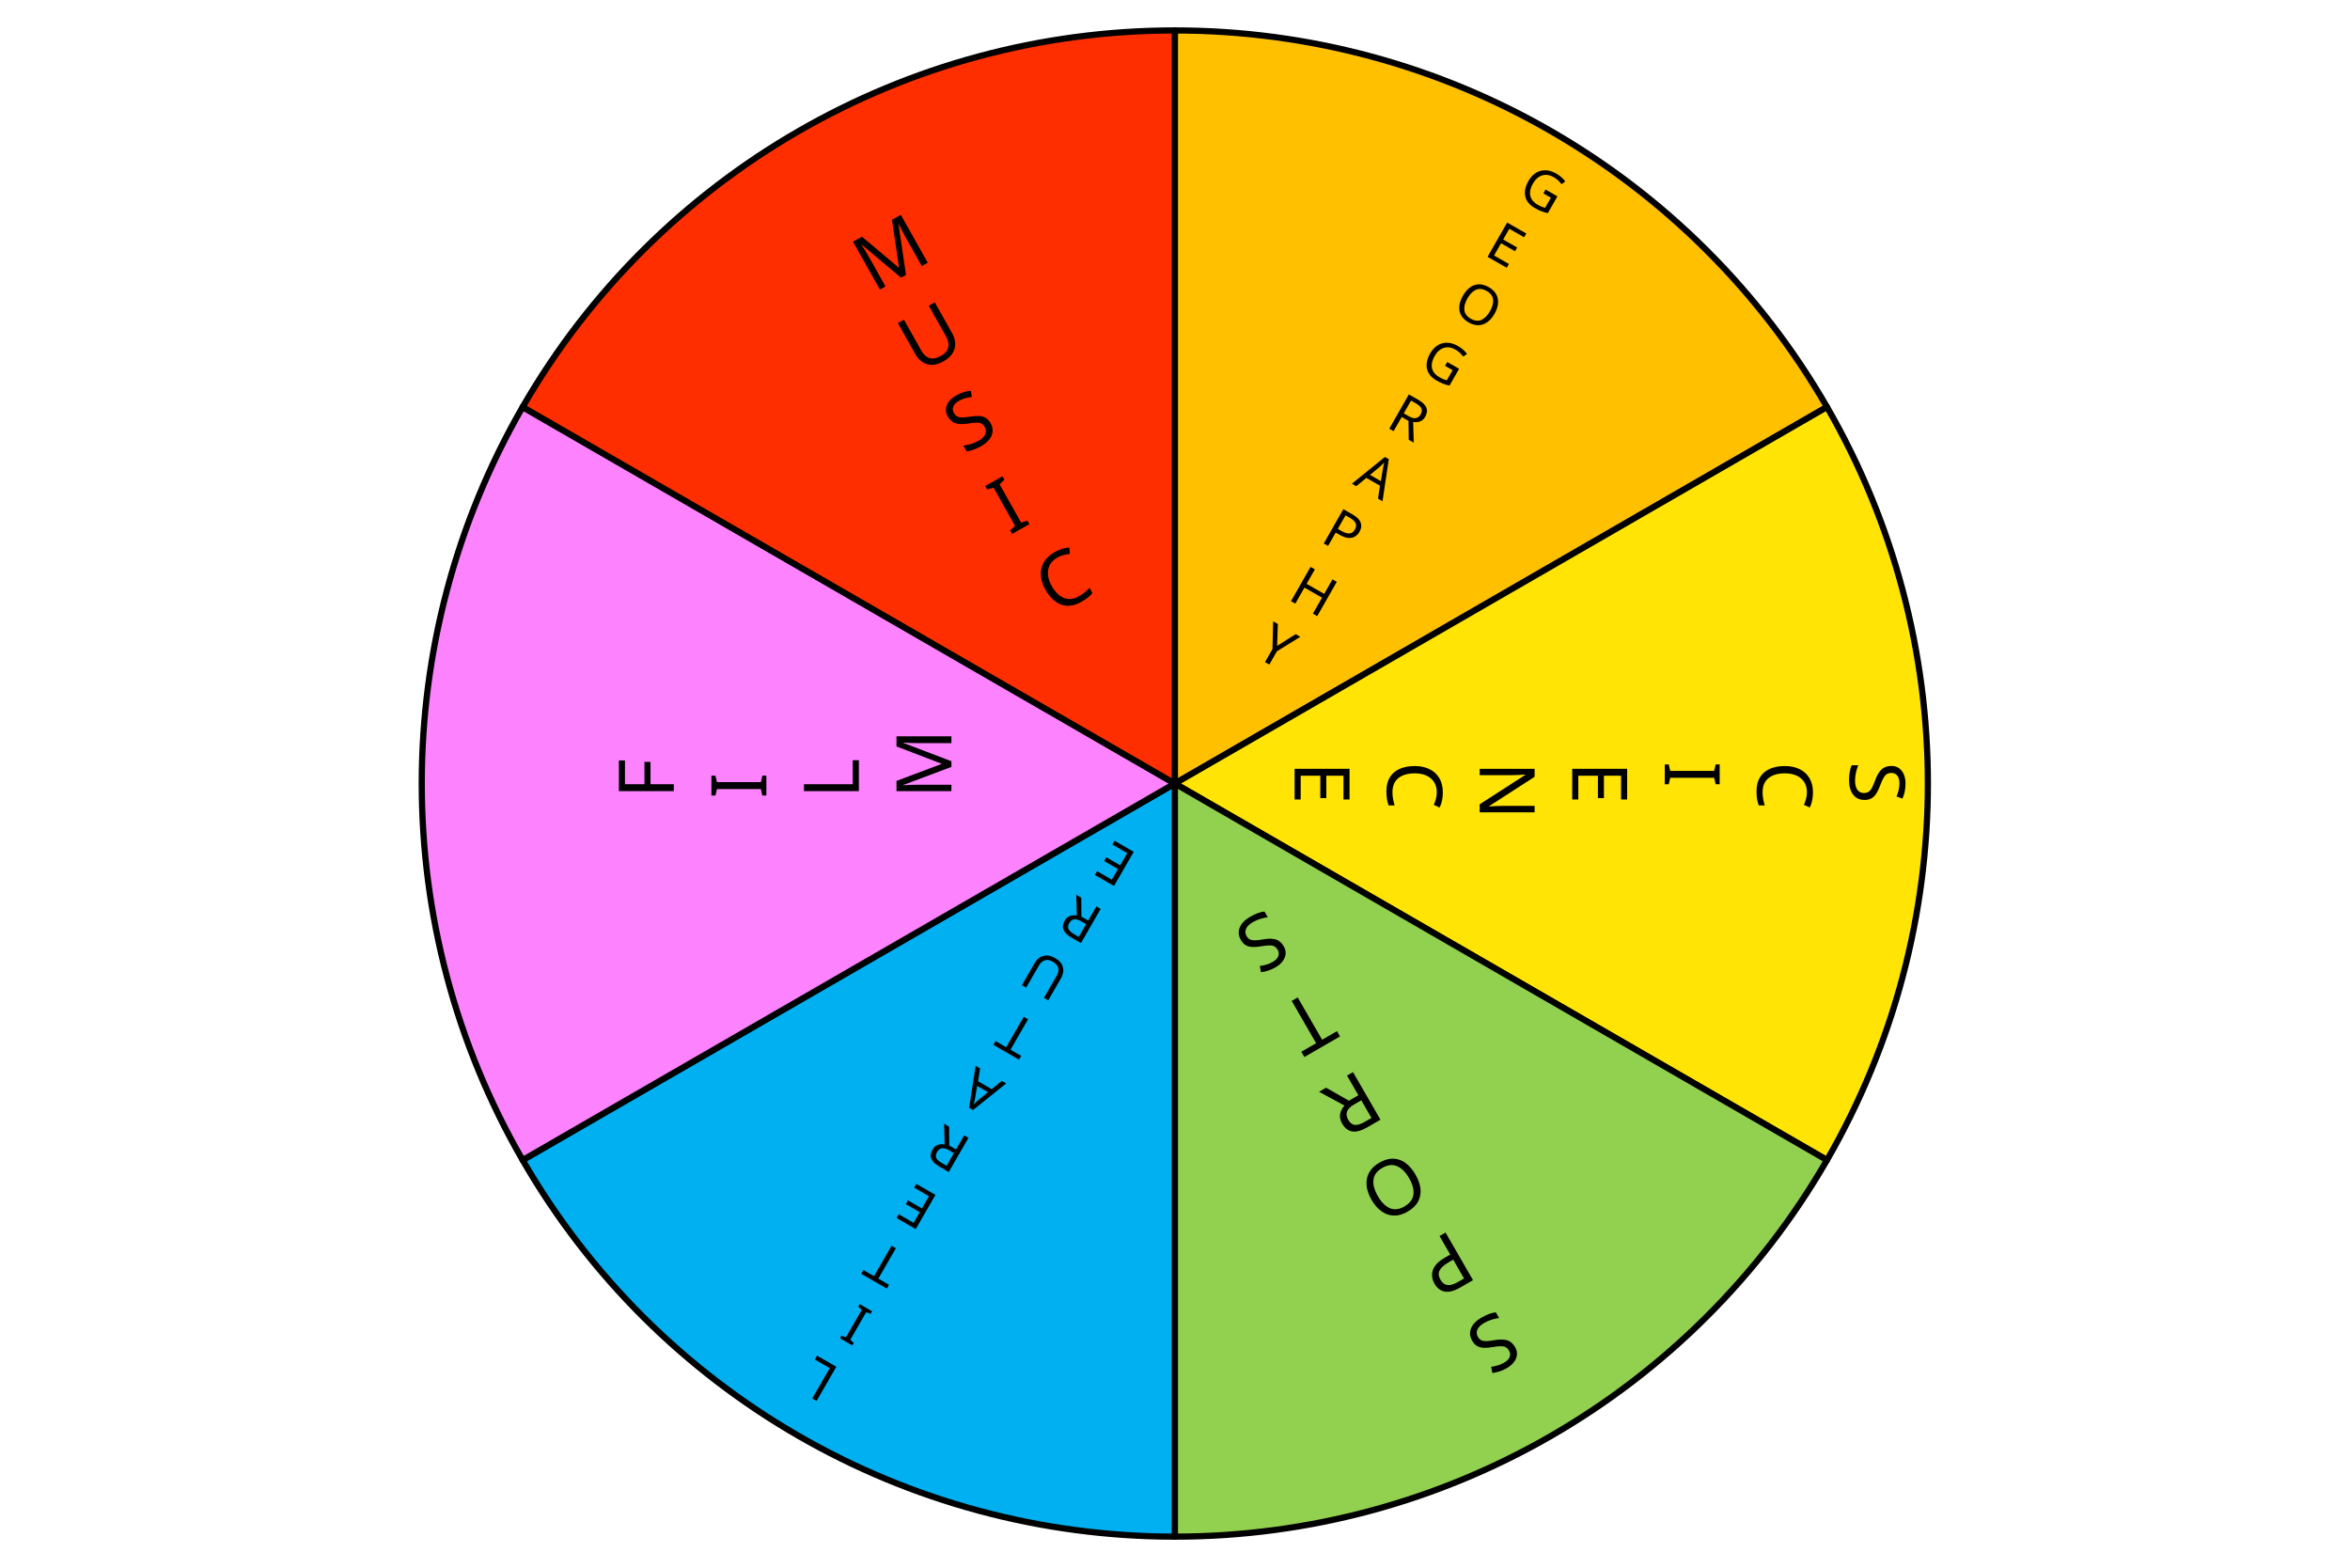
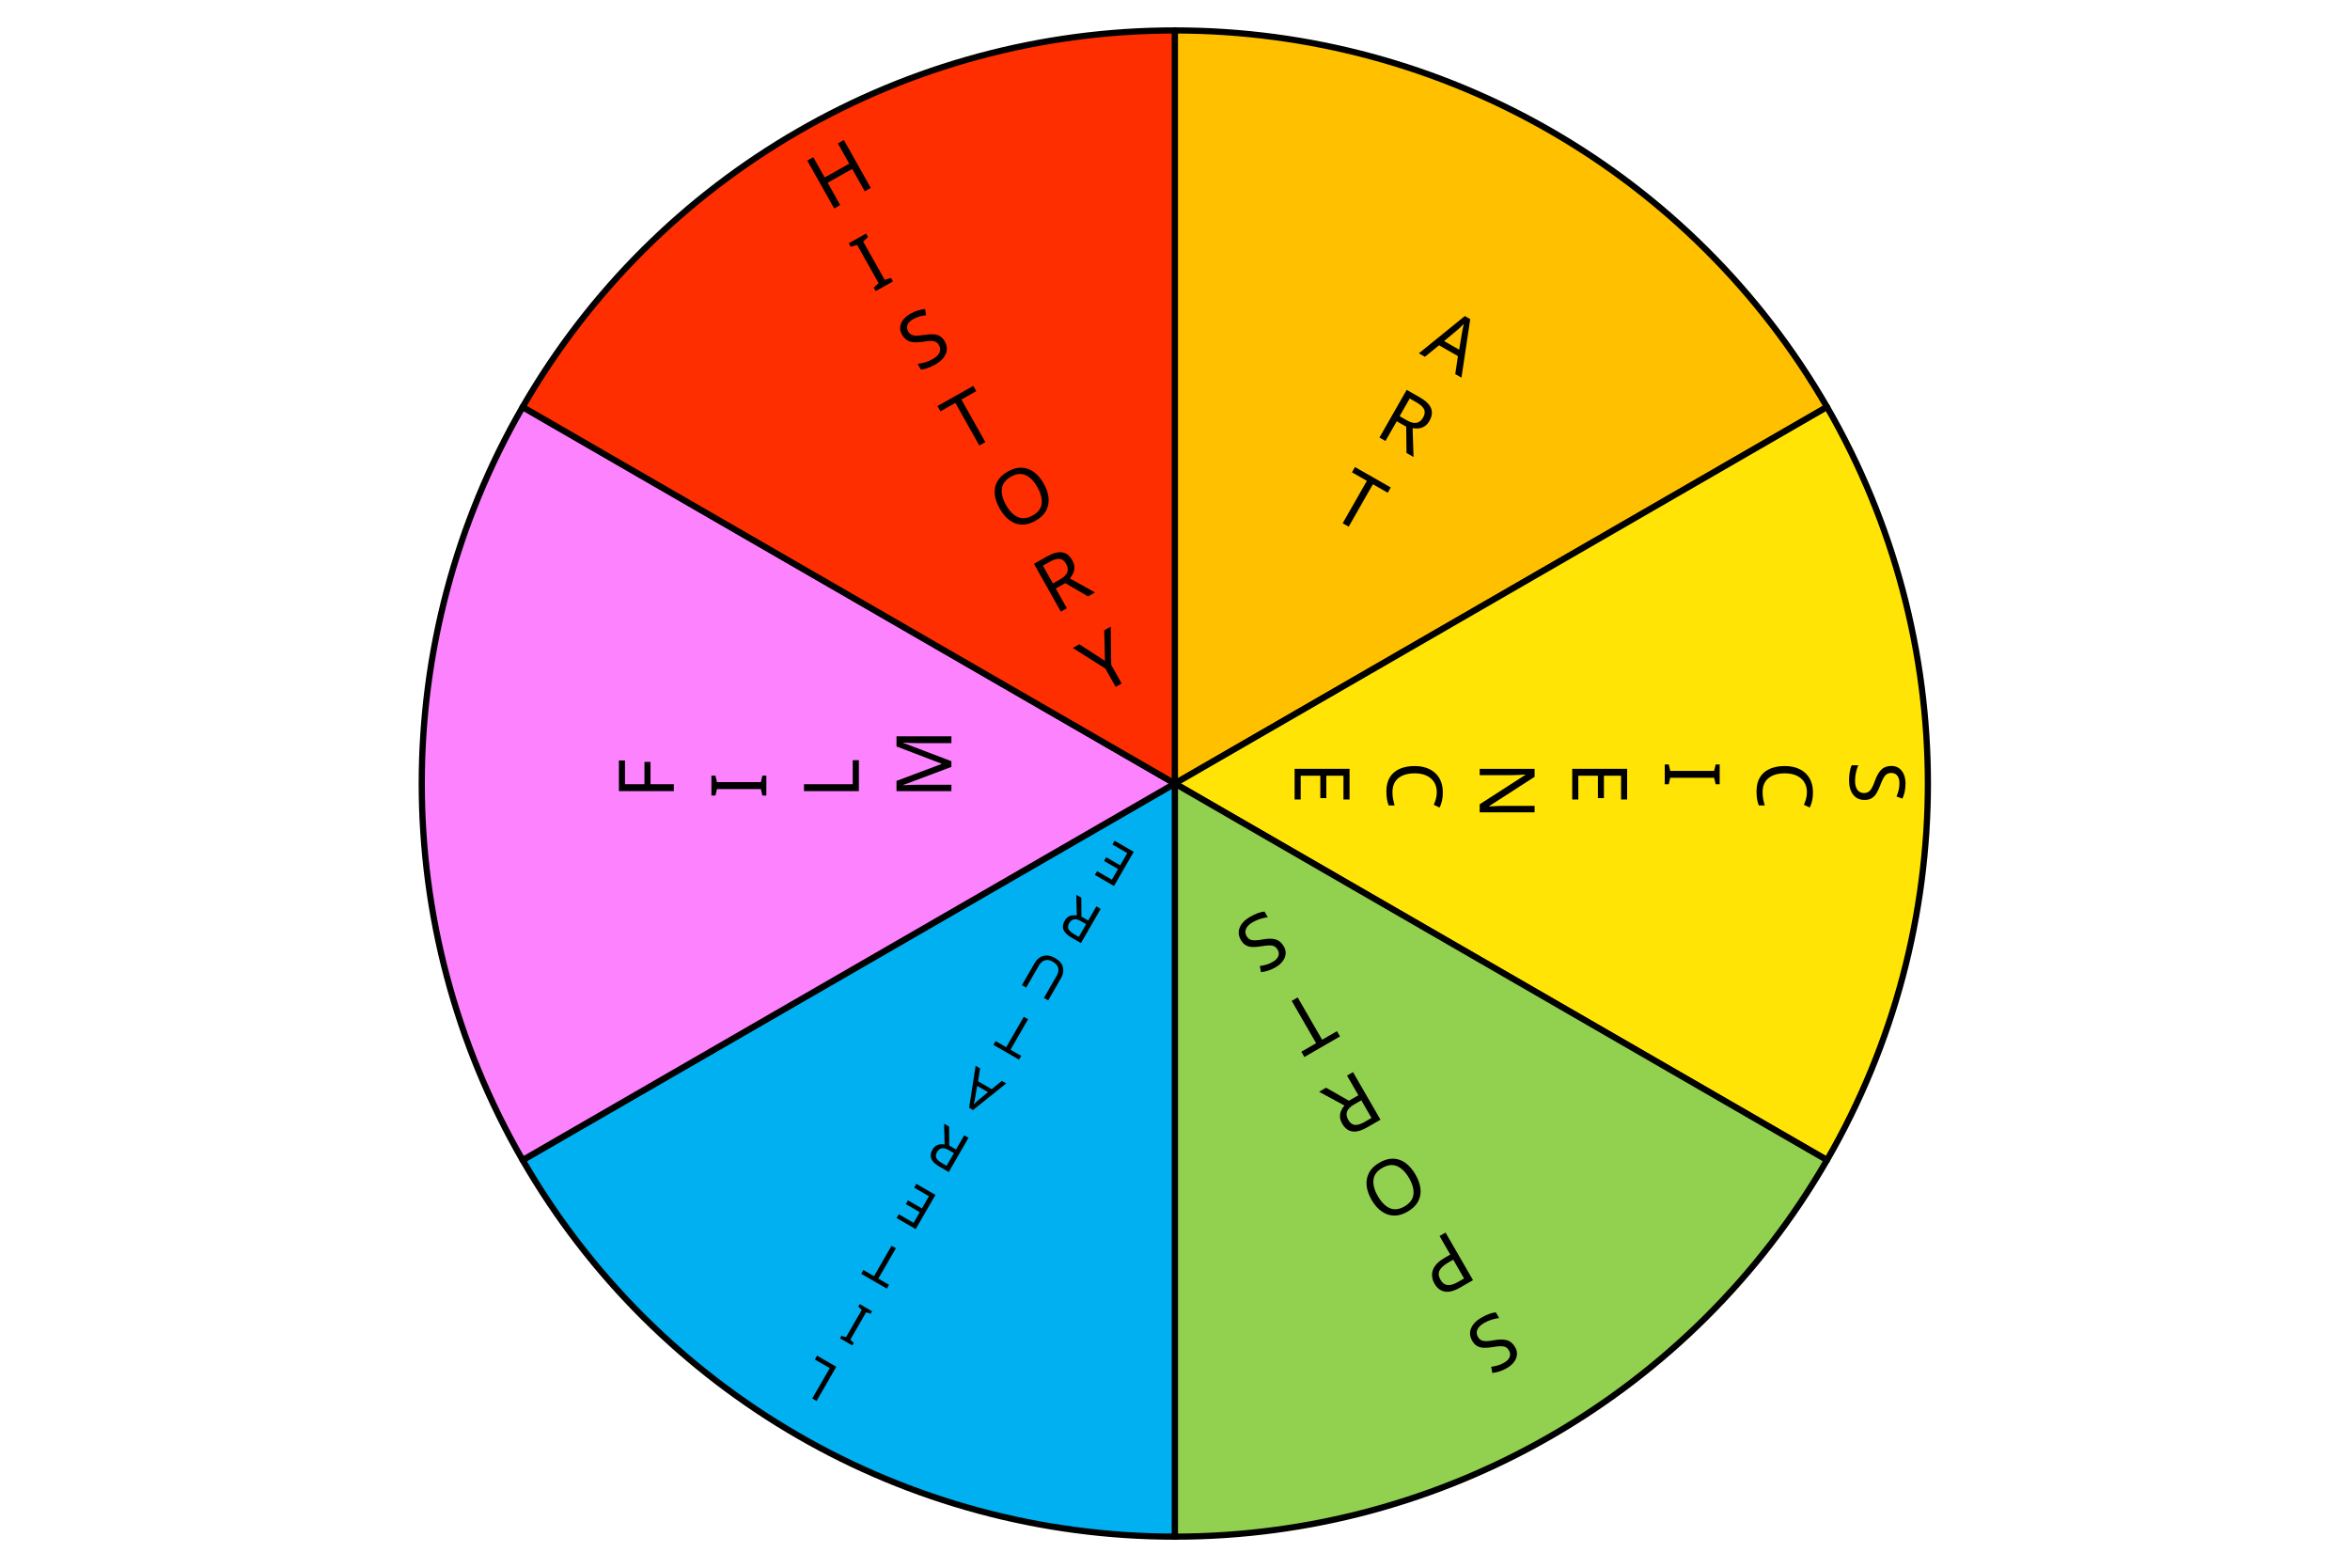
<svg xmlns="http://www.w3.org/2000/svg" width="3911" height="2608" overflow="hidden">
  <defs>
    <clipPath id="clip0">
      <rect x="1009" y="656" width="3911" height="2608" />
    </clipPath>
    <clipPath id="clip1">
      <rect x="1008" y="656" width="3911" height="2607" />
    </clipPath>
    <clipPath id="clip2">
      <rect x="1008" y="656" width="3911" height="2607" />
    </clipPath>
    <clipPath id="clip3">
      <rect x="1008" y="656" width="3911" height="2607" />
    </clipPath>
    <clipPath id="clip4">
      <rect x="1008" y="656" width="3911" height="2607" />
    </clipPath>
    <clipPath id="clip5">
      <rect x="1008" y="656" width="3911" height="2607" />
    </clipPath>
    <clipPath id="clip6">
      <rect x="1008" y="656" width="3911" height="2607" />
    </clipPath>
  </defs>
  <g clip-path="url(#clip0)" transform="translate(-1009 -656)">
    <g clip-path="url(#clip1)">
      <path d="M2964.19 706.654C3411.95 706.654 3825.69 945.529 4049.57 1333.3L2964.19 1959.94Z" stroke="#000000" stroke-width="10.312" stroke-linejoin="round" stroke-miterlimit="10" fill="#FFC000" fill-rule="evenodd" />
    </g>
    <g clip-path="url(#clip2)">
      <path d="M4049.57 1333.3C4273.45 1721.07 4273.45 2198.82 4049.57 2586.58L2964.19 1959.94Z" stroke="#000000" stroke-width="10.312" stroke-linejoin="round" stroke-miterlimit="10" fill="#FFE405" fill-rule="evenodd" />
    </g>
    <g clip-path="url(#clip3)">
      <path d="M4049.57 2586.58C3825.69 2974.35 3411.95 3213.23 2964.19 3213.23L2964.19 1959.94Z" stroke="#000000" stroke-width="10.312" stroke-linejoin="round" stroke-miterlimit="10" fill="#92D050" fill-rule="evenodd" />
    </g>
    <g clip-path="url(#clip4)">
      <path d="M2964.19 3213.23C2516.44 3213.23 2102.69 2974.35 1878.82 2586.58L2964.19 1959.94Z" stroke="#000000" stroke-width="10.312" stroke-linejoin="round" stroke-miterlimit="10" fill="#00B0F0" fill-rule="evenodd" />
    </g>
    <g clip-path="url(#clip5)">
      <path d="M1878.81 2586.58C1654.94 2198.82 1654.94 1721.07 1878.81 1333.3L2964.19 1959.94Z" stroke="#000000" stroke-width="10.312" stroke-linejoin="round" stroke-miterlimit="10" fill="#FC83FD" fill-rule="evenodd" />
    </g>
    <g clip-path="url(#clip6)">
      <path d="M1878.81 1333.3C2102.69 945.529 2516.44 706.654 2964.19 706.654L2964.19 1959.94Z" stroke="#000000" stroke-width="10.312" stroke-linejoin="round" stroke-miterlimit="10" fill="#FF2E01" fill-rule="evenodd" />
    </g>
-     <text font-family="VCR OSD Mono,VCR OSD Mono_MSFontService,sans-serif" font-weight="400" font-size="128" transform="matrix(0.87176 -0.489933 0.489933 0.87176 2462.64 1144)">M<tspan font-size="128" x="-0.367" y="154.653">U</tspan>
-       <tspan font-size="128" x="-0.244" y="308.434">S</tspan>
-       <tspan font-size="128" x="-0.121" y="462.215">I</tspan>
-       <tspan font-size="128" x="0.002" y="615.997">C</tspan>
+     <text font-family="VCR OSD Mono,VCR OSD Mono_MSFontService,sans-serif" font-weight="400" font-size="128" transform="matrix(0.87176 -0.489933 0.489933 0.87176 2386.45 1009)">H<tspan font-size="128" x="0.123" y="153.781">I</tspan>
+       <tspan font-size="128" x="0.246" y="307.562">S</tspan>
+       <tspan font-size="128" x="-0.121" y="462.215">T</tspan>
+       <tspan font-size="128" x="0.002" y="615.997">O</tspan>
+       <tspan font-size="128" x="0.125" y="769.778">R</tspan>
+       <tspan font-size="128" x="0.248" y="923.559">Y</tspan>
    </text>
-     <text font-family="VCR OSD Mono,VCR OSD Mono_MSFontService,sans-serif" font-weight="400" font-size="92" transform="matrix(0.868504 0.495682 -0.495682 0.868504 3531.48 983)">G<tspan font-size="92" x="0.23" y="110.403">E</tspan>
-       <tspan font-size="92" x="-0.035" y="219.938">O</tspan>
-       <tspan font-size="92" x="0.195" y="330.342">G</tspan>
-       <tspan font-size="92" x="-0.07" y="439.877">R</tspan>
-       <tspan font-size="92" x="0.16" y="550.28">A</tspan>
-       <tspan font-size="92" x="-0.105" y="659.815">P</tspan>
-       <tspan font-size="92" x="0.125" y="770.219">H</tspan>
-       <tspan font-size="92" x="-0.141" y="879.754">Y</tspan>
+     <text font-family="VCR OSD Mono,VCR OSD Mono_MSFontService,sans-serif" font-weight="400" font-size="128" transform="matrix(0.868504 0.495682 -0.495682 0.868504 3370.32 1244)">A<tspan font-size="128" x="0.124" y="154.217">R</tspan>
+       <tspan font-size="128" x="0.248" y="308.435">T</tspan>
    </text>
    <text font-family="VCR OSD Mono,VCR OSD Mono_MSFontService,sans-serif" font-weight="400" font-size="128" transform="matrix(-0.866025 0.5 -0.5 -0.866025 3502.53 2834)">S<tspan font-size="128" x="0.184" y="153.681">P</tspan>
      <tspan font-size="128" x="-0.132" y="308.229">O</tspan>
      <tspan font-size="128" x="0.052" y="461.91">R</tspan>
      <tspan font-size="128" x="0.236" y="615.591">T</tspan>
      <tspan font-size="128" x="-0.08" y="770.139">S</tspan>
    </text>
    <text font-family="VCR OSD Mono,VCR OSD Mono_MSFontService,sans-serif" font-weight="400" font-size="92" transform="matrix(-0.866025 -0.5 0.5 -0.866025 2408.55 2935)">L<tspan font-size="92" x="-0.131" y="109.772">I</tspan>
      <tspan font-size="92" x="0.237" y="220.411">T</tspan>
      <tspan font-size="92" x="0.106" y="330.183">E</tspan>
      <tspan font-size="92" x="-0.026" y="439.956">R</tspan>
      <tspan font-size="92" x="-0.157" y="549.728">A</tspan>
      <tspan font-size="92" x="0.212" y="660.367">T</tspan>
      <tspan font-size="92" x="0.08" y="770.139">U</tspan>
      <tspan font-size="92" x="-0.051" y="879.911">R</tspan>
      <tspan font-size="92" x="-0.183" y="989.684">E</tspan>
    </text>
    <text font-family="VCR OSD Mono,VCR OSD Mono_MSFontService,sans-serif" font-weight="400" font-size="128" transform="matrix(-1.83697e-16 -1 1 -1.83697e-16 2130.4 1985)">F<tspan font-size="128" x="-2.82893e-14" y="154">I</tspan>
      <tspan font-size="128" x="-5.65787e-14" y="308">L</tspan>
      <tspan font-size="128" x="-8.4868e-14" y="462">M</tspan>
    </text>
    <text font-family="VCR OSD Mono,VCR OSD Mono_MSFontService,sans-serif" font-weight="400" font-size="128" transform="matrix(6.12323e-17 1 -1 6.12323e-17 4087.59 1923)">S<tspan font-size="128" x="-9.42978e-15" y="154">C</tspan>
      <tspan font-size="128" x="-1.88596e-14" y="308">I</tspan>
      <tspan font-size="128" x="-2.82893e-14" y="462">E</tspan>
      <tspan font-size="128" x="-3.77191e-14" y="616">N</tspan>
      <tspan font-size="128" x="-4.71489e-14" y="770">C</tspan>
      <tspan font-size="128" x="-5.65787e-14" y="924">E</tspan>
    </text>
  </g>
</svg>
